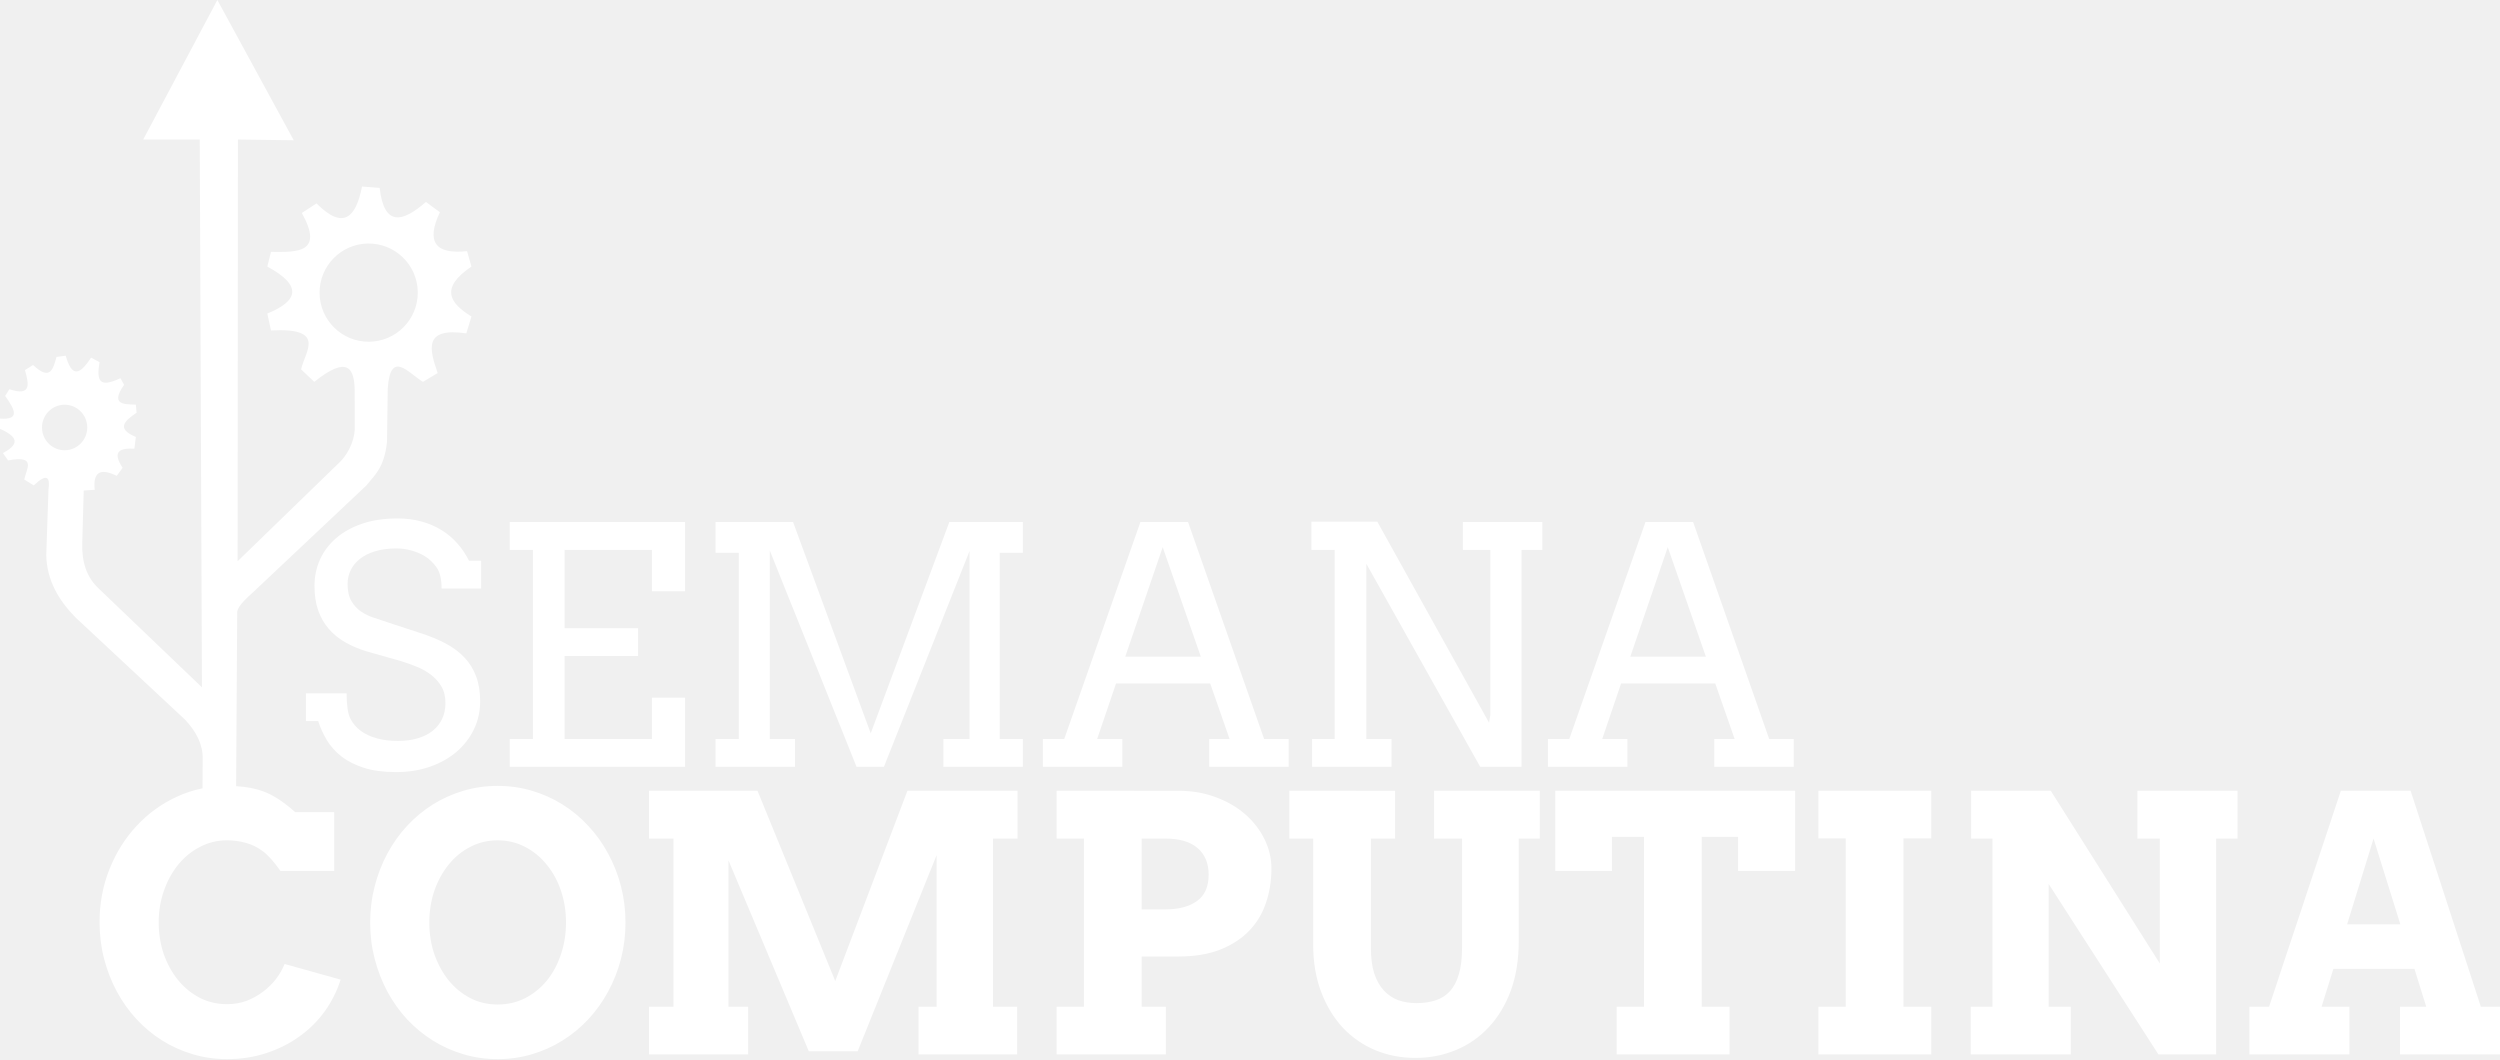
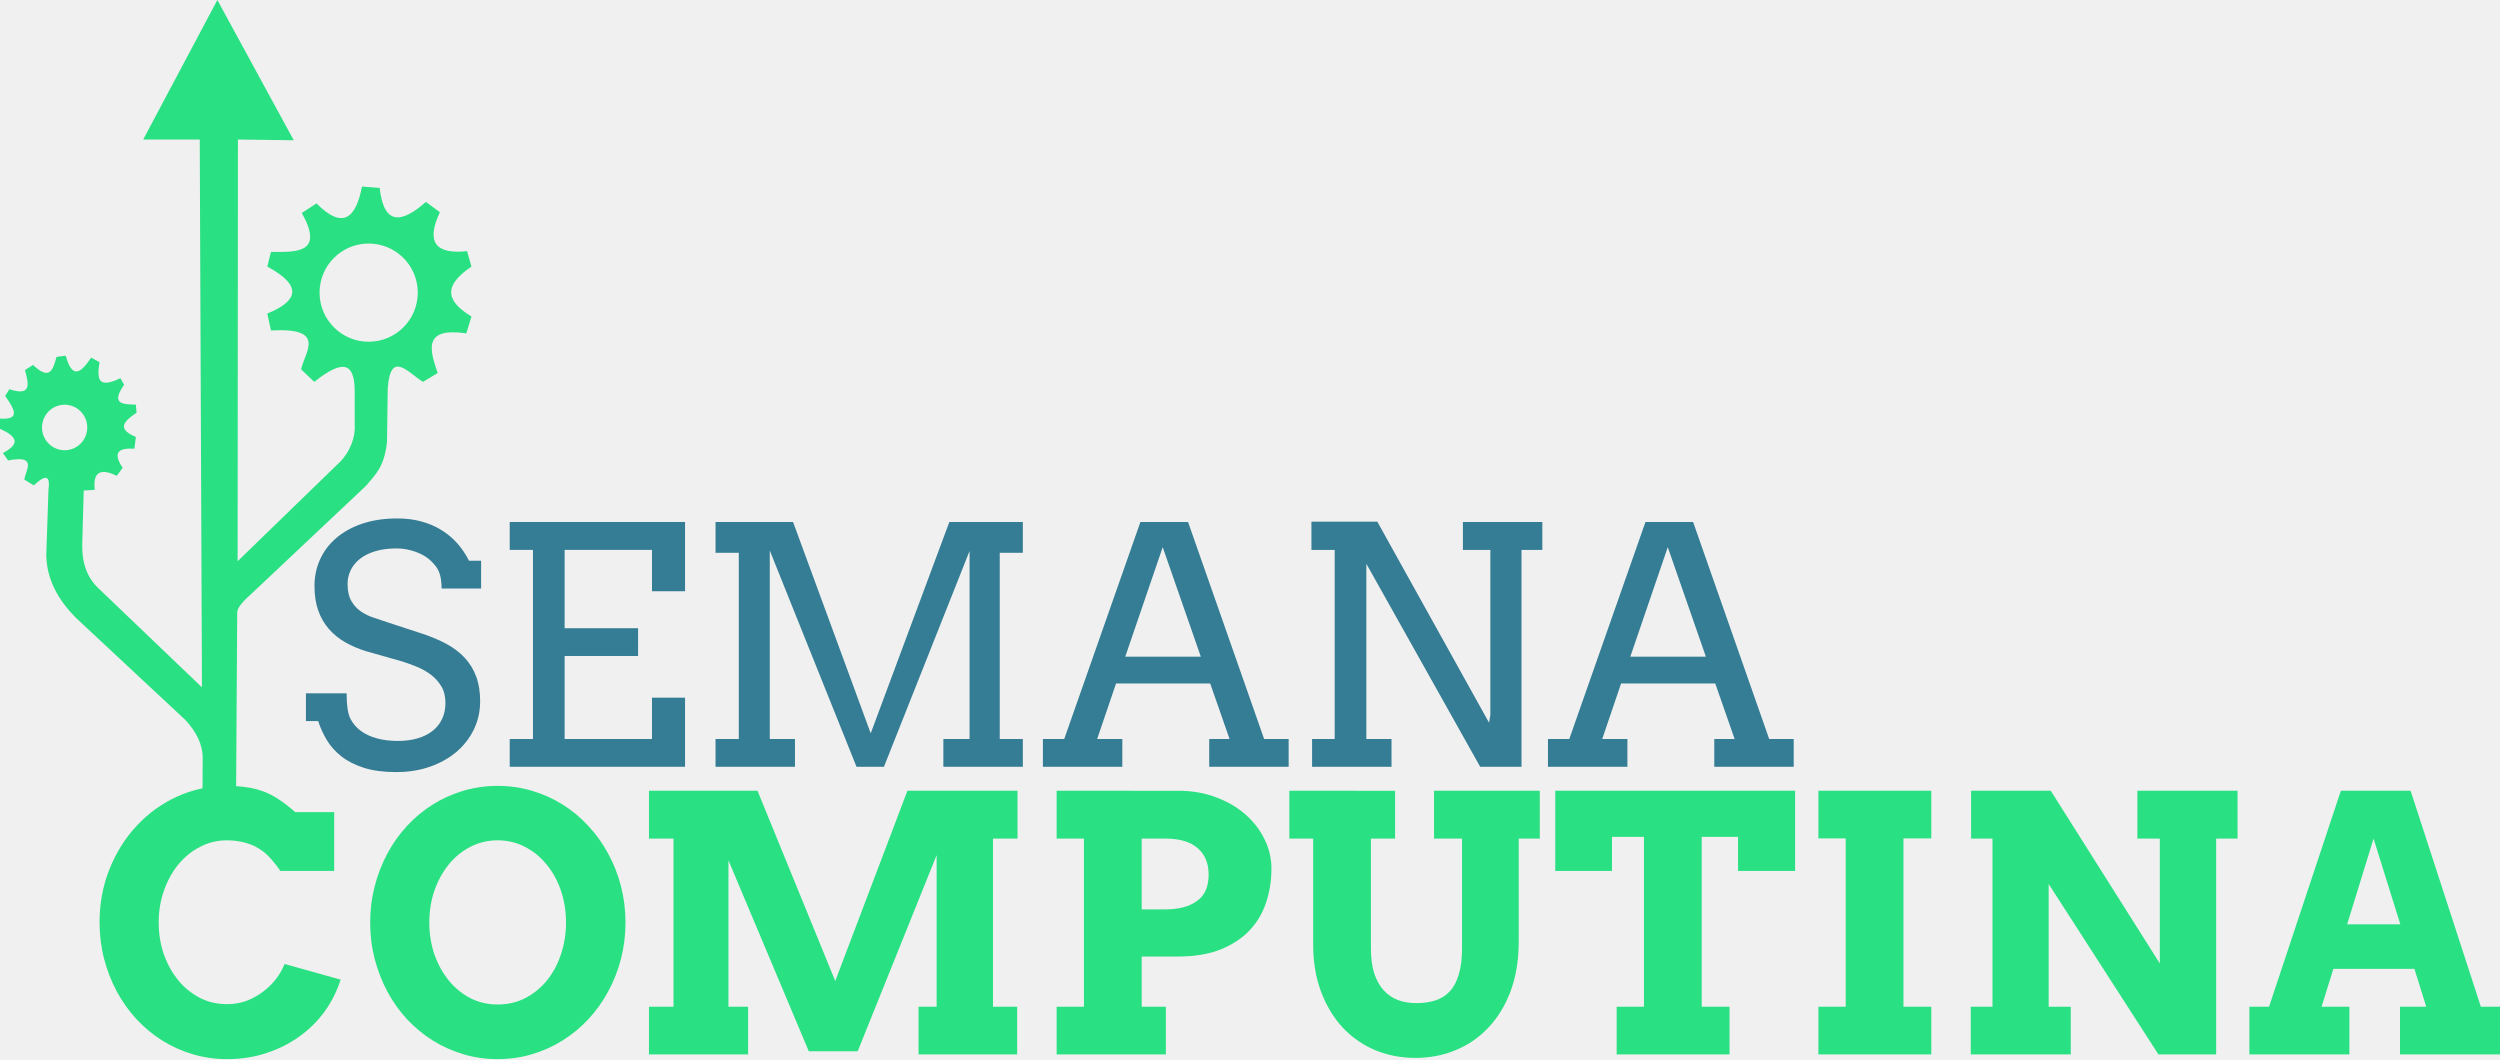
<svg xmlns="http://www.w3.org/2000/svg" width="1012.983pt" height="429.147pt" viewBox="0 0 1012.983 429.147" version="1.1" id="svg17">
  <defs id="defs21" />
-   <path id="path2" d="M 88.074,0 58.023,56.535 H 80.934 L 81.828,278.508 40.168,238.637 c -5.109,-4.66 -7.059,-10.984 -6.844,-18.449 l 0.598,-21.422 4.461,-0.297 c -0.777,-7.027 2.129,-9.008 8.926,-5.656 l 2.383,-3.273 c -4.438,-6.648 -1.121,-8.059 4.762,-7.734 l 0.594,-4.762 c -8.309,-3.453 -4.324,-6.645 0.297,-9.82 l -0.297,-3.273 c -5.008,-0.133 -10.395,0.016 -4.762,-8.031 l -1.488,-2.68 c -8.516,4.031 -9.754,1.223 -8.469,-6.512 l -3.434,-1.82 c -4.914,7.582 -7.883,7.625 -10.27,-0.785 l -3.715,0.488 c -1.367,4.703 -2.434,10.008 -9.52,3.273 l -3.273,2.082 c 1.5,5.445 2.871,10.789 -6.32,7.738 l -1.715,2.711 C 6.234,166.223 8.078,170.191 0,169.605 v 4.164 c 9.008,3.949 6.348,6.98 1.188,9.82 l 2.086,2.973 c 11.91,-2.285 7.293,3.695 6.547,7.738 l 3.867,2.379 c 5.391,-5.121 6.684,-3.332 5.949,1.789 l -0.891,26.48 c 0.219,10.148 4.969,18.219 11.902,25.293 l 44.336,41.359 c 4.68,4.984 7.223,10.223 7.141,15.77 l -0.062,12.051 c -3.582,0.727 -7.039,1.848 -10.363,3.383 -6.246,2.867 -11.699,6.812 -16.348,11.84 -4.652,4.98 -8.316,10.828 -10.996,17.547 -2.676,6.672 -4.016,13.836 -4.016,21.496 0,5.121 0.609,10.051 1.832,14.797 1.223,4.699 2.938,9.113 5.145,13.25 2.207,4.086 4.863,7.82 7.965,11.203 3.145,3.383 6.621,6.273 10.43,8.668 3.852,2.398 7.984,4.254 12.402,5.566 4.414,1.316 9.043,1.977 13.883,1.977 5.73,0 11.062,-0.824 15.996,-2.469 4.98,-1.645 9.441,-3.898 13.391,-6.766 3.992,-2.863 7.398,-6.246 10.219,-10.148 2.816,-3.945 4.953,-8.219 6.41,-12.824 l -22.691,-6.344 c -0.844,2.113 -2.02,4.16 -3.523,6.133 -1.5,1.926 -3.266,3.641 -5.285,5.145 -1.973,1.504 -4.18,2.723 -6.625,3.664 -2.441,0.891 -5.074,1.34 -7.891,1.34 -4.043,0 -7.754,-0.871 -11.137,-2.609 -3.383,-1.785 -6.293,-4.18 -8.738,-7.188 -2.441,-3.008 -4.367,-6.508 -5.777,-10.5 -1.363,-4.039 -2.043,-8.34 -2.043,-12.895 0,-4.512 0.703,-8.762 2.113,-12.758 1.41,-4.039 3.336,-7.562 5.781,-10.57 2.488,-3.055 5.422,-5.449 8.805,-7.188 3.383,-1.785 7.051,-2.68 10.996,-2.68 2.676,0 5.238,0.355 7.68,1.059 2.445,0.66 4.723,1.785 6.836,3.383 2.113,1.551 4.488,4.203 7.117,7.965 h 21.777 v -23.82 h -15.785 c -4.746,-4.227 -9.094,-7.047 -13.039,-8.457 -3.078,-1.137 -6.719,-1.824 -10.91,-2.074 l 0.438,-70.09 c -0.137,-1.5 1.062,-3.742 5.949,-8.035 l 46.418,-43.742 c 3.316,-4.238 7.148,-6.926 8.332,-17.555 l 0.297,-21.719 c 1.09,-15.988 8.461,-6.156 14.285,-2.68 l 5.949,-3.57 c -3.273,-9.492 -5.984,-18.656 11.605,-16.07 l 2.082,-6.844 c -8.77,-5.395 -12.938,-11.496 0,-20.23 l -1.785,-6.25 c -12.809,1.391 -16.715,-3.691 -11.008,-15.77 l -5.656,-4.164 c -9.594,8.391 -16.969,9.973 -18.742,-5.656 l -7.145,-0.594 c -2.469,12.59 -7.59,17.746 -18.449,6.844 l -5.949,3.867 c 9.062,16.277 -1.875,15.895 -12.496,15.77 l -1.488,5.953 c 14.543,7.863 12.348,13.98 0,19.043 l 1.488,6.844 c 22.703,-1.227 13.77,8.551 12.199,15.77 l 5.355,5.059 c 13.473,-10.832 16.242,-5.621 16.367,3.57 l 0.008,13.922 c 0.371,4.645 -1.84,10.855 -5.961,14.941 l -41.484,40.242 0.125,-170.867 22.613,0.297 z m 60.996,98.68 c 10.945,-0.168 19.977,8.535 20.203,19.484 l 0.004,0.41 c 0,10.949 -8.848,19.84 -19.797,19.895 -10.949,0.059 -19.883,-8.742 -19.996,-19.688 -0.113,-10.949 8.641,-19.934 19.586,-20.102 z M 26.047,163.988 c 5.043,-0.078 9.203,3.957 9.305,9.035 l 0.004,0.188 c 0,5.078 -4.074,9.199 -9.121,9.227 -5.043,0.027 -9.16,-4.055 -9.215,-9.129 C 16.969,168.23 21,164.066 26.047,163.988 Z M 201.648,318.438 c -4.84,0 -9.465,0.656 -13.883,1.973 -4.418,1.316 -8.551,3.172 -12.402,5.566 -3.805,2.395 -7.281,5.285 -10.43,8.668 -3.102,3.336 -5.754,7.07 -7.965,11.207 -2.207,4.086 -3.922,8.5 -5.145,13.246 -1.223,4.699 -1.832,9.609 -1.832,14.73 0,5.121 0.609,10.027 1.832,14.727 1.223,4.699 2.938,9.117 5.145,13.25 2.211,4.086 4.863,7.82 7.965,11.203 3.148,3.336 6.625,6.203 10.43,8.598 3.852,2.398 7.984,4.254 12.402,5.566 4.418,1.316 9.043,1.977 13.883,1.977 4.84,0 9.465,-0.66 13.883,-1.977 4.465,-1.312 8.598,-3.168 12.402,-5.566 3.852,-2.395 7.328,-5.262 10.43,-8.598 3.148,-3.383 5.828,-7.117 8.035,-11.203 2.254,-4.133 3.992,-8.551 5.215,-13.25 1.219,-4.746 1.832,-9.652 1.832,-14.727 0,-5.121 -0.613,-10.031 -1.832,-14.73 -1.223,-4.746 -2.961,-9.16 -5.215,-13.246 -2.207,-4.137 -4.887,-7.871 -8.035,-11.207 -3.102,-3.383 -6.578,-6.273 -10.43,-8.668 -3.805,-2.395 -7.938,-4.25 -12.402,-5.566 -4.418,-1.316 -9.043,-1.973 -13.883,-1.973 z m 61.309,1.973 v 19.379 h 9.938 v 68.145 h -9.938 v 19.309 H 303.125 v -19.309 h -7.961 v -59.336 l 32.559,77.379 h 19.801 l 31.992,-79.492 v 61.449 h -7.328 v 19.309 h 39.957 v -19.309 h -9.793 v -68.145 h 9.938 v -19.379 h -44.609 l -29.246,77.094 -31.5,-77.094 z m 165.184,0 v 19.379 h 11.066 v 68.145 h -11.066 v 19.309 h 44.258 v -19.309 h -9.797 v -20.363 h 14.871 c 6.484,0 12.098,-0.918 16.844,-2.75 4.746,-1.879 8.668,-4.418 11.77,-7.609 3.098,-3.195 5.379,-6.953 6.836,-11.277 1.5,-4.367 2.254,-9.043 2.254,-14.023 0,-4.133 -0.941,-8.102 -2.82,-11.91 -1.879,-3.805 -4.484,-7.164 -7.82,-10.078 -3.336,-2.91 -7.309,-5.215 -11.91,-6.906 -4.605,-1.738 -9.656,-2.605 -15.152,-2.605 z m 94.293,0 v 19.379 h 9.652 v 42.848 c 0,7.188 1.082,13.625 3.242,19.309 2.164,5.684 5.098,10.523 8.812,14.516 3.758,3.949 8.148,6.977 13.176,9.094 5.027,2.066 10.43,3.098 16.207,3.098 5.828,0 11.277,-1.055 16.352,-3.168 5.121,-2.117 9.559,-5.195 13.32,-9.234 3.805,-4.039 6.789,-8.973 8.949,-14.797 2.16,-5.875 3.238,-12.57 3.238,-20.086 v -41.578 h 8.531 v -19.379 h -42.848 v 19.379 h 11.344 v 44.328 c 0,4.32 -0.445,7.914 -1.34,10.781 -0.844,2.867 -2.09,5.168 -3.734,6.906 -1.598,1.691 -3.547,2.891 -5.848,3.594 -2.258,0.703 -4.77,1.055 -7.539,1.055 -2.68,0 -5.145,-0.398 -7.402,-1.195 -2.254,-0.844 -4.203,-2.16 -5.848,-3.945 -1.645,-1.785 -2.938,-4.09 -3.875,-6.906 -0.895,-2.82 -1.34,-6.25 -1.34,-10.289 v -44.328 h 9.797 v -19.379 z m 107.75,0 v 32.488 h 22.973 v -13.812 H 666.125 v 68.848 h -11.066 v 19.309 h 45.738 v -19.309 H 689.52 V 339.086 H 704.25 v 13.812 h 23.113 v -32.488 z m 106.621,0 v 19.309 h 11.066 v 68.215 h -11.066 v 19.309 h 45.738 v -19.309 h -11.277 v -68.215 h 11.277 v -19.309 z m 61.875,0 v 19.379 h 8.668 v 68.145 h -8.809 v 19.309 h 40.523 v -19.309 h -8.953 v -49.75 l 44.469,69.059 h 23.395 v -87.453 h 8.668 v -19.379 h -40.59 v 19.379 h 9.09 v 50.598 l -44.184,-69.977 z m 149.82,0 -29.102,87.523 h -7.965 v 19.309 h 40.52 v -19.309 h -11.273 l 4.793,-15.363 h 32.84 l 4.789,15.363 h -10.641 v 19.309 h 40.523 v -19.309 h -7.754 l -28.469,-87.523 z m -485.898,19.379 h 9.656 c 5.73,0 10.078,1.293 13.039,3.875 2.957,2.586 4.438,6.156 4.438,10.711 0,4.887 -1.574,8.457 -4.723,10.715 -3.148,2.254 -7.398,3.383 -12.754,3.383 h -9.656 z m 499.148,0 10.852,34.742 h -21.562 z m -760.102,0.703 c 4.039,0 7.75,0.895 11.133,2.68 3.383,1.738 6.297,4.133 8.742,7.188 2.488,3.008 4.414,6.531 5.777,10.57 1.363,4.043 2.043,8.34 2.043,12.898 0,4.508 -0.68,8.785 -2.043,12.824 -1.316,3.992 -3.195,7.516 -5.637,10.57 -2.445,3.008 -5.383,5.402 -8.812,7.188 -3.383,1.738 -7.117,2.609 -11.203,2.609 -4.039,0 -7.75,-0.871 -11.133,-2.609 -3.383,-1.785 -6.297,-4.18 -8.742,-7.188 -2.441,-3.055 -4.367,-6.578 -5.777,-10.57 -1.363,-4.039 -2.043,-8.316 -2.043,-12.824 0,-4.559 0.68,-8.855 2.043,-12.898 1.41,-4.039 3.336,-7.562 5.777,-10.57 2.445,-3.055 5.359,-5.449 8.742,-7.188 3.383,-1.785 7.094,-2.68 11.133,-2.68 z m 0,0" style="fill:#ffffff;fill-opacity:1;fill-rule:evenodd;stroke:none" />
-   <path id="path4" d="m 178.93,238.457 c 0,-3.844 -0.699,-6.723 -2.094,-8.641 -1.398,-1.914 -2.938,-3.383 -4.625,-4.406 -1.68,-1.031 -3.523,-1.816 -5.531,-2.359 -2,-0.551 -4.008,-0.828 -6.016,-0.828 -3.312,0 -6.215,0.387 -8.703,1.156 -2.48,0.762 -4.539,1.797 -6.172,3.109 -1.637,1.305 -2.871,2.828 -3.703,4.578 -0.836,1.742 -1.25,3.574 -1.25,5.5 0,2.875 0.508,5.199 1.531,6.969 1.031,1.762 2.332,3.18 3.906,4.25 1.57,1.062 3.305,1.902 5.203,2.516 1.895,0.617 3.719,1.227 5.469,1.828 l 13.203,4.328 c 3.969,1.262 7.469,2.699 10.5,4.312 3.039,1.617 5.582,3.527 7.625,5.734 2.051,2.199 3.609,4.742 4.672,7.625 1.07,2.875 1.609,6.211 1.609,10 0,4.094 -0.84,7.887 -2.516,11.375 -1.68,3.492 -4.023,6.527 -7.031,9.109 -3.012,2.574 -6.602,4.59 -10.766,6.047 -4.168,1.457 -8.734,2.188 -13.703,2.188 -5.105,0 -9.469,-0.578 -13.094,-1.734 -3.617,-1.156 -6.656,-2.703 -9.125,-4.641 -2.461,-1.938 -4.434,-4.148 -5.922,-6.641 -1.48,-2.488 -2.637,-5.039 -3.469,-7.656 h -4.969 v -11.25 h 16.484 c 0,4.836 0.508,8.258 1.531,10.266 1.031,2.012 2.461,3.684 4.297,5.016 1.832,1.324 4.016,2.324 6.547,3 2.531,0.68 5.32,1.016 8.375,1.016 2.957,0 5.625,-0.348 8,-1.047 2.383,-0.695 4.414,-1.707 6.094,-3.031 1.676,-1.332 2.961,-2.945 3.859,-4.844 0.895,-1.906 1.344,-4.055 1.344,-6.453 0,-2.664 -0.559,-4.922 -1.672,-6.766 -1.117,-1.852 -2.547,-3.438 -4.297,-4.75 -1.742,-1.312 -3.648,-2.379 -5.719,-3.203 -2.062,-0.832 -4.059,-1.551 -5.984,-2.156 l -14.328,-4.062 c -3.137,-0.957 -6,-2.176 -8.594,-3.656 -2.594,-1.488 -4.82,-3.301 -6.672,-5.438 -1.855,-2.133 -3.289,-4.629 -4.297,-7.484 -1,-2.863 -1.5,-6.172 -1.5,-9.922 0,-3.789 0.738,-7.344 2.219,-10.656 1.488,-3.32 3.672,-6.223 6.547,-8.703 2.875,-2.488 6.395,-4.441 10.562,-5.859 4.164,-1.414 8.93,-2.125 14.297,-2.125 3.539,0 6.801,0.418 9.781,1.25 2.988,0.824 5.691,1.992 8.109,3.5 2.426,1.5 4.566,3.309 6.422,5.422 1.852,2.117 3.41,4.438 4.672,6.969 h 4.906 v 11.25 z m 0,0" style="fill:#ffffff;fill-opacity:1;fill-rule:nonzero;stroke:none" />
-   <path id="path6" d="m 206.531,211.504 h 71.047 v 28.062 h -13.406 v -16.75 h -35.391 v 31.734 h 29.766 v 11.25 h -29.766 v 33.641 h 35.391 v -16.75 h 13.406 v 28 h -71.047 v -11.25 h 9.422 v -76.625 h -9.422 z m 0,0" style="fill:#ffffff;fill-opacity:1;fill-rule:nonzero;stroke:none" />
-   <path id="path8" d="m 289.934,299.441 h 9.422 v -75.438 h -9.422 v -12.5 h 31.406 l 31.469,85.641 31.859,-85.641 h 29.781 v 12.5 h -9.359 v 75.438 h 9.359 v 11.25 h -32.203 v -11.25 h 10.609 v -76.172 l -34.688,87.422 h -11.109 l -35.141,-87.609 v 76.359 h 10.203 v 11.25 h -32.188 z m 0,0" style="fill:#ffffff;fill-opacity:1;fill-rule:nonzero;stroke:none" />
-   <path id="path10" d="m 489.965,299.441 h 8.25 l -7.859,-22.516 h -38.141 l -7.656,22.516 h 10.203 v 11.25 h -32.188 v -11.25 h 8.641 l 30.875,-87.938 h 19.297 l 30.828,87.938 h 9.938 v 11.25 h -32.188 z m -34.016,-33.375 h 30.609 l -15.438,-44.359 z m 0,0" style="fill:#ffffff;fill-opacity:1;fill-rule:nonzero;stroke:none" />
-   <path id="path12" d="m 592.758,211.504 h 32.188 v 11.312 h -8.438 v 87.875 h -16.75 l -46.125,-82.25 v 71 h 10.203 v 11.25 h -32.188 v -11.25 h 9.156 v -76.625 h -9.422 v -11.453 h 26.688 l 45.281,81.469 0.531,-3.141 v -66.875 h -11.125 z m 0,0" style="fill:#ffffff;fill-opacity:1;fill-rule:nonzero;stroke:none" />
-   <path id="path14" d="m 694.613,299.441 h 8.25 l -7.859,-22.516 h -38.141 l -7.656,22.516 h 10.203 v 11.25 h -32.188 v -11.25 h 8.641 l 30.875,-87.938 h 19.297 l 30.828,87.938 h 9.938 v 11.25 h -32.188 z m -34.016,-33.375 h 30.609 l -15.438,-44.359 z m 0,0" style="fill:#ffffff;fill-opacity:1;fill-rule:nonzero;stroke:none" />
+   <path id="path2" d="M 88.074,0 58.023,56.535 H 80.934 L 81.828,278.508 40.168,238.637 c -5.109,-4.66 -7.059,-10.984 -6.844,-18.449 l 0.598,-21.422 4.461,-0.297 c -0.777,-7.027 2.129,-9.008 8.926,-5.656 l 2.383,-3.273 c -4.438,-6.648 -1.121,-8.059 4.762,-7.734 l 0.594,-4.762 c -8.309,-3.453 -4.324,-6.645 0.297,-9.82 l -0.297,-3.273 c -5.008,-0.133 -10.395,0.016 -4.762,-8.031 l -1.488,-2.68 c -8.516,4.031 -9.754,1.223 -8.469,-6.512 l -3.434,-1.82 c -4.914,7.582 -7.883,7.625 -10.27,-0.785 l -3.715,0.488 c -1.367,4.703 -2.434,10.008 -9.52,3.273 l -3.273,2.082 c 1.5,5.445 2.871,10.789 -6.32,7.738 l -1.715,2.711 C 6.234,166.223 8.078,170.191 0,169.605 v 4.164 c 9.008,3.949 6.348,6.98 1.188,9.82 l 2.086,2.973 c 11.91,-2.285 7.293,3.695 6.547,7.738 l 3.867,2.379 c 5.391,-5.121 6.684,-3.332 5.949,1.789 l -0.891,26.48 c 0.219,10.148 4.969,18.219 11.902,25.293 l 44.336,41.359 c 4.68,4.984 7.223,10.223 7.141,15.77 l -0.062,12.051 c -3.582,0.727 -7.039,1.848 -10.363,3.383 -6.246,2.867 -11.699,6.812 -16.348,11.84 -4.652,4.98 -8.316,10.828 -10.996,17.547 -2.676,6.672 -4.016,13.836 -4.016,21.496 0,5.121 0.609,10.051 1.832,14.797 1.223,4.699 2.938,9.113 5.145,13.25 2.207,4.086 4.863,7.82 7.965,11.203 3.145,3.383 6.621,6.273 10.43,8.668 3.852,2.398 7.984,4.254 12.402,5.566 4.414,1.316 9.043,1.977 13.883,1.977 5.73,0 11.062,-0.824 15.996,-2.469 4.98,-1.645 9.441,-3.898 13.391,-6.766 3.992,-2.863 7.398,-6.246 10.219,-10.148 2.816,-3.945 4.953,-8.219 6.41,-12.824 l -22.691,-6.344 c -0.844,2.113 -2.02,4.16 -3.523,6.133 -1.5,1.926 -3.266,3.641 -5.285,5.145 -1.973,1.504 -4.18,2.723 -6.625,3.664 -2.441,0.891 -5.074,1.34 -7.891,1.34 -4.043,0 -7.754,-0.871 -11.137,-2.609 -3.383,-1.785 -6.293,-4.18 -8.738,-7.188 -2.441,-3.008 -4.367,-6.508 -5.777,-10.5 -1.363,-4.039 -2.043,-8.34 -2.043,-12.895 0,-4.512 0.703,-8.762 2.113,-12.758 1.41,-4.039 3.336,-7.562 5.781,-10.57 2.488,-3.055 5.422,-5.449 8.805,-7.188 3.383,-1.785 7.051,-2.68 10.996,-2.68 2.676,0 5.238,0.355 7.68,1.059 2.445,0.66 4.723,1.785 6.836,3.383 2.113,1.551 4.488,4.203 7.117,7.965 h 21.777 v -23.82 h -15.785 c -4.746,-4.227 -9.094,-7.047 -13.039,-8.457 -3.078,-1.137 -6.719,-1.824 -10.91,-2.074 l 0.438,-70.09 c -0.137,-1.5 1.062,-3.742 5.949,-8.035 l 46.418,-43.742 c 3.316,-4.238 7.148,-6.926 8.332,-17.555 l 0.297,-21.719 c 1.09,-15.988 8.461,-6.156 14.285,-2.68 l 5.949,-3.57 c -3.273,-9.492 -5.984,-18.656 11.605,-16.07 l 2.082,-6.844 c -8.77,-5.395 -12.938,-11.496 0,-20.23 l -1.785,-6.25 c -12.809,1.391 -16.715,-3.691 -11.008,-15.77 l -5.656,-4.164 c -9.594,8.391 -16.969,9.973 -18.742,-5.656 l -7.145,-0.594 c -2.469,12.59 -7.59,17.746 -18.449,6.844 l -5.949,3.867 c 9.062,16.277 -1.875,15.895 -12.496,15.77 l -1.488,5.953 c 14.543,7.863 12.348,13.98 0,19.043 l 1.488,6.844 c 22.703,-1.227 13.77,8.551 12.199,15.77 l 5.355,5.059 c 13.473,-10.832 16.242,-5.621 16.367,3.57 l 0.008,13.922 c 0.371,4.645 -1.84,10.855 -5.961,14.941 l -41.484,40.242 0.125,-170.867 22.613,0.297 z m 60.996,98.68 c 10.945,-0.168 19.977,8.535 20.203,19.484 l 0.004,0.41 c 0,10.949 -8.848,19.84 -19.797,19.895 -10.949,0.059 -19.883,-8.742 -19.996,-19.688 -0.113,-10.949 8.641,-19.934 19.586,-20.102 z M 26.047,163.988 c 5.043,-0.078 9.203,3.957 9.305,9.035 l 0.004,0.188 c 0,5.078 -4.074,9.199 -9.121,9.227 -5.043,0.027 -9.16,-4.055 -9.215,-9.129 C 16.969,168.23 21,164.066 26.047,163.988 Z M 201.648,318.438 c -4.84,0 -9.465,0.656 -13.883,1.973 -4.418,1.316 -8.551,3.172 -12.402,5.566 -3.805,2.395 -7.281,5.285 -10.43,8.668 -3.102,3.336 -5.754,7.07 -7.965,11.207 -2.207,4.086 -3.922,8.5 -5.145,13.246 -1.223,4.699 -1.832,9.609 -1.832,14.73 0,5.121 0.609,10.027 1.832,14.727 1.223,4.699 2.938,9.117 5.145,13.25 2.211,4.086 4.863,7.82 7.965,11.203 3.148,3.336 6.625,6.203 10.43,8.598 3.852,2.398 7.984,4.254 12.402,5.566 4.418,1.316 9.043,1.977 13.883,1.977 4.84,0 9.465,-0.66 13.883,-1.977 4.465,-1.312 8.598,-3.168 12.402,-5.566 3.852,-2.395 7.328,-5.262 10.43,-8.598 3.148,-3.383 5.828,-7.117 8.035,-11.203 2.254,-4.133 3.992,-8.551 5.215,-13.25 1.219,-4.746 1.832,-9.652 1.832,-14.727 0,-5.121 -0.613,-10.031 -1.832,-14.73 -1.223,-4.746 -2.961,-9.16 -5.215,-13.246 -2.207,-4.137 -4.887,-7.871 -8.035,-11.207 -3.102,-3.383 -6.578,-6.273 -10.43,-8.668 -3.805,-2.395 -7.938,-4.25 -12.402,-5.566 -4.418,-1.316 -9.043,-1.973 -13.883,-1.973 z m 61.309,1.973 v 19.379 h 9.938 v 68.145 h -9.938 v 19.309 H 303.125 v -19.309 h -7.961 v -59.336 l 32.559,77.379 h 19.801 l 31.992,-79.492 v 61.449 h -7.328 v 19.309 h 39.957 v -19.309 h -9.793 v -68.145 h 9.938 v -19.379 h -44.609 l -29.246,77.094 -31.5,-77.094 z m 165.184,0 v 19.379 h 11.066 v 68.145 h -11.066 v 19.309 h 44.258 v -19.309 h -9.797 v -20.363 h 14.871 c 6.484,0 12.098,-0.918 16.844,-2.75 4.746,-1.879 8.668,-4.418 11.77,-7.609 3.098,-3.195 5.379,-6.953 6.836,-11.277 1.5,-4.367 2.254,-9.043 2.254,-14.023 0,-4.133 -0.941,-8.102 -2.82,-11.91 -1.879,-3.805 -4.484,-7.164 -7.82,-10.078 -3.336,-2.91 -7.309,-5.215 -11.91,-6.906 -4.605,-1.738 -9.656,-2.605 -15.152,-2.605 z m 94.293,0 v 19.379 h 9.652 v 42.848 c 0,7.188 1.082,13.625 3.242,19.309 2.164,5.684 5.098,10.523 8.812,14.516 3.758,3.949 8.148,6.977 13.176,9.094 5.027,2.066 10.43,3.098 16.207,3.098 5.828,0 11.277,-1.055 16.352,-3.168 5.121,-2.117 9.559,-5.195 13.32,-9.234 3.805,-4.039 6.789,-8.973 8.949,-14.797 2.16,-5.875 3.238,-12.57 3.238,-20.086 v -41.578 h 8.531 v -19.379 h -42.848 v 19.379 h 11.344 v 44.328 c 0,4.32 -0.445,7.914 -1.34,10.781 -0.844,2.867 -2.09,5.168 -3.734,6.906 -1.598,1.691 -3.547,2.891 -5.848,3.594 -2.258,0.703 -4.77,1.055 -7.539,1.055 -2.68,0 -5.145,-0.398 -7.402,-1.195 -2.254,-0.844 -4.203,-2.16 -5.848,-3.945 -1.645,-1.785 -2.938,-4.09 -3.875,-6.906 -0.895,-2.82 -1.34,-6.25 -1.34,-10.289 v -44.328 h 9.797 v -19.379 z m 107.75,0 v 32.488 h 22.973 v -13.812 H 666.125 v 68.848 h -11.066 v 19.309 h 45.738 v -19.309 H 689.52 V 339.086 H 704.25 v 13.812 h 23.113 v -32.488 z m 106.621,0 v 19.309 h 11.066 v 68.215 h -11.066 v 19.309 h 45.738 v -19.309 h -11.277 v -68.215 h 11.277 v -19.309 z m 61.875,0 v 19.379 h 8.668 v 68.145 h -8.809 v 19.309 h 40.523 v -19.309 h -8.953 v -49.75 l 44.469,69.059 h 23.395 v -87.453 h 8.668 v -19.379 h -40.59 v 19.379 h 9.09 v 50.598 l -44.184,-69.977 z m 149.82,0 -29.102,87.523 h -7.965 v 19.309 h 40.52 v -19.309 h -11.273 l 4.793,-15.363 h 32.84 l 4.789,15.363 h -10.641 v 19.309 h 40.523 v -19.309 h -7.754 l -28.469,-87.523 z m -485.898,19.379 h 9.656 c 5.73,0 10.078,1.293 13.039,3.875 2.957,2.586 4.438,6.156 4.438,10.711 0,4.887 -1.574,8.457 -4.723,10.715 -3.148,2.254 -7.398,3.383 -12.754,3.383 h -9.656 z m 499.148,0 10.852,34.742 h -21.562 z m -760.102,0.703 c 4.039,0 7.75,0.895 11.133,2.68 3.383,1.738 6.297,4.133 8.742,7.188 2.488,3.008 4.414,6.531 5.777,10.57 1.363,4.043 2.043,8.34 2.043,12.898 0,4.508 -0.68,8.785 -2.043,12.824 -1.316,3.992 -3.195,7.516 -5.637,10.57 -2.445,3.008 -5.383,5.402 -8.812,7.188 -3.383,1.738 -7.117,2.609 -11.203,2.609 -4.039,0 -7.75,-0.871 -11.133,-2.609 -3.383,-1.785 -6.297,-4.18 -8.742,-7.188 -2.441,-3.055 -4.367,-6.578 -5.777,-10.57 -1.363,-4.039 -2.043,-8.316 -2.043,-12.824 0,-4.559 0.68,-8.855 2.043,-12.898 1.41,-4.039 3.336,-7.562 5.777,-10.57 2.445,-3.055 5.359,-5.449 8.742,-7.188 3.383,-1.785 7.094,-2.68 11.133,-2.68 z m 0,0" style="fill:#29e082;fill-opacity:1;fill-rule:evenodd;stroke:none" />
+   <path id="path4" d="m 178.93,238.457 c 0,-3.844 -0.699,-6.723 -2.094,-8.641 -1.398,-1.914 -2.938,-3.383 -4.625,-4.406 -1.68,-1.031 -3.523,-1.816 -5.531,-2.359 -2,-0.551 -4.008,-0.828 -6.016,-0.828 -3.312,0 -6.215,0.387 -8.703,1.156 -2.48,0.762 -4.539,1.797 -6.172,3.109 -1.637,1.305 -2.871,2.828 -3.703,4.578 -0.836,1.742 -1.25,3.574 -1.25,5.5 0,2.875 0.508,5.199 1.531,6.969 1.031,1.762 2.332,3.18 3.906,4.25 1.57,1.062 3.305,1.902 5.203,2.516 1.895,0.617 3.719,1.227 5.469,1.828 l 13.203,4.328 c 3.969,1.262 7.469,2.699 10.5,4.312 3.039,1.617 5.582,3.527 7.625,5.734 2.051,2.199 3.609,4.742 4.672,7.625 1.07,2.875 1.609,6.211 1.609,10 0,4.094 -0.84,7.887 -2.516,11.375 -1.68,3.492 -4.023,6.527 -7.031,9.109 -3.012,2.574 -6.602,4.59 -10.766,6.047 -4.168,1.457 -8.734,2.188 -13.703,2.188 -5.105,0 -9.469,-0.578 -13.094,-1.734 -3.617,-1.156 -6.656,-2.703 -9.125,-4.641 -2.461,-1.938 -4.434,-4.148 -5.922,-6.641 -1.48,-2.488 -2.637,-5.039 -3.469,-7.656 h -4.969 v -11.25 h 16.484 c 0,4.836 0.508,8.258 1.531,10.266 1.031,2.012 2.461,3.684 4.297,5.016 1.832,1.324 4.016,2.324 6.547,3 2.531,0.68 5.32,1.016 8.375,1.016 2.957,0 5.625,-0.348 8,-1.047 2.383,-0.695 4.414,-1.707 6.094,-3.031 1.676,-1.332 2.961,-2.945 3.859,-4.844 0.895,-1.906 1.344,-4.055 1.344,-6.453 0,-2.664 -0.559,-4.922 -1.672,-6.766 -1.117,-1.852 -2.547,-3.438 -4.297,-4.75 -1.742,-1.312 -3.648,-2.379 -5.719,-3.203 -2.062,-0.832 -4.059,-1.551 -5.984,-2.156 l -14.328,-4.062 c -3.137,-0.957 -6,-2.176 -8.594,-3.656 -2.594,-1.488 -4.82,-3.301 -6.672,-5.438 -1.855,-2.133 -3.289,-4.629 -4.297,-7.484 -1,-2.863 -1.5,-6.172 -1.5,-9.922 0,-3.789 0.738,-7.344 2.219,-10.656 1.488,-3.32 3.672,-6.223 6.547,-8.703 2.875,-2.488 6.395,-4.441 10.562,-5.859 4.164,-1.414 8.93,-2.125 14.297,-2.125 3.539,0 6.801,0.418 9.781,1.25 2.988,0.824 5.691,1.992 8.109,3.5 2.426,1.5 4.566,3.309 6.422,5.422 1.852,2.117 3.41,4.438 4.672,6.969 h 4.906 v 11.25 z m 0,0" style="fill:#357d94;fill-opacity:1;fill-rule:nonzero;stroke:none" />
+   <path id="path6" d="m 206.531,211.504 h 71.047 v 28.062 h -13.406 v -16.75 h -35.391 v 31.734 h 29.766 v 11.25 h -29.766 v 33.641 h 35.391 v -16.75 h 13.406 v 28 h -71.047 v -11.25 h 9.422 v -76.625 h -9.422 z m 0,0" style="fill:#357d94;fill-opacity:1;fill-rule:nonzero;stroke:none" />
+   <path id="path8" d="m 289.934,299.441 h 9.422 v -75.438 h -9.422 v -12.5 h 31.406 l 31.469,85.641 31.859,-85.641 h 29.781 v 12.5 h -9.359 v 75.438 h 9.359 v 11.25 h -32.203 v -11.25 h 10.609 v -76.172 l -34.688,87.422 h -11.109 l -35.141,-87.609 v 76.359 h 10.203 v 11.25 h -32.188 z m 0,0" style="fill:#357d94;fill-opacity:1;fill-rule:nonzero;stroke:none" />
+   <path id="path10" d="m 489.965,299.441 h 8.25 l -7.859,-22.516 h -38.141 l -7.656,22.516 h 10.203 v 11.25 h -32.188 v -11.25 h 8.641 l 30.875,-87.938 h 19.297 l 30.828,87.938 h 9.938 v 11.25 h -32.188 z m -34.016,-33.375 h 30.609 l -15.438,-44.359 z m 0,0" style="fill:#357d94;fill-opacity:1;fill-rule:nonzero;stroke:none" />
+   <path id="path12" d="m 592.758,211.504 h 32.188 v 11.312 h -8.438 v 87.875 h -16.75 l -46.125,-82.25 v 71 h 10.203 v 11.25 h -32.188 v -11.25 h 9.156 v -76.625 h -9.422 v -11.453 h 26.688 l 45.281,81.469 0.531,-3.141 v -66.875 h -11.125 z m 0,0" style="fill:#357d94;fill-opacity:1;fill-rule:nonzero;stroke:none" />
+   <path id="path14" d="m 694.613,299.441 h 8.25 l -7.859,-22.516 h -38.141 l -7.656,22.516 h 10.203 v 11.25 h -32.188 v -11.25 h 8.641 l 30.875,-87.938 h 19.297 l 30.828,87.938 h 9.938 v 11.25 h -32.188 z m -34.016,-33.375 h 30.609 l -15.438,-44.359 z m 0,0" style="fill:#357d94;fill-opacity:1;fill-rule:nonzero;stroke:none" />
</svg>
